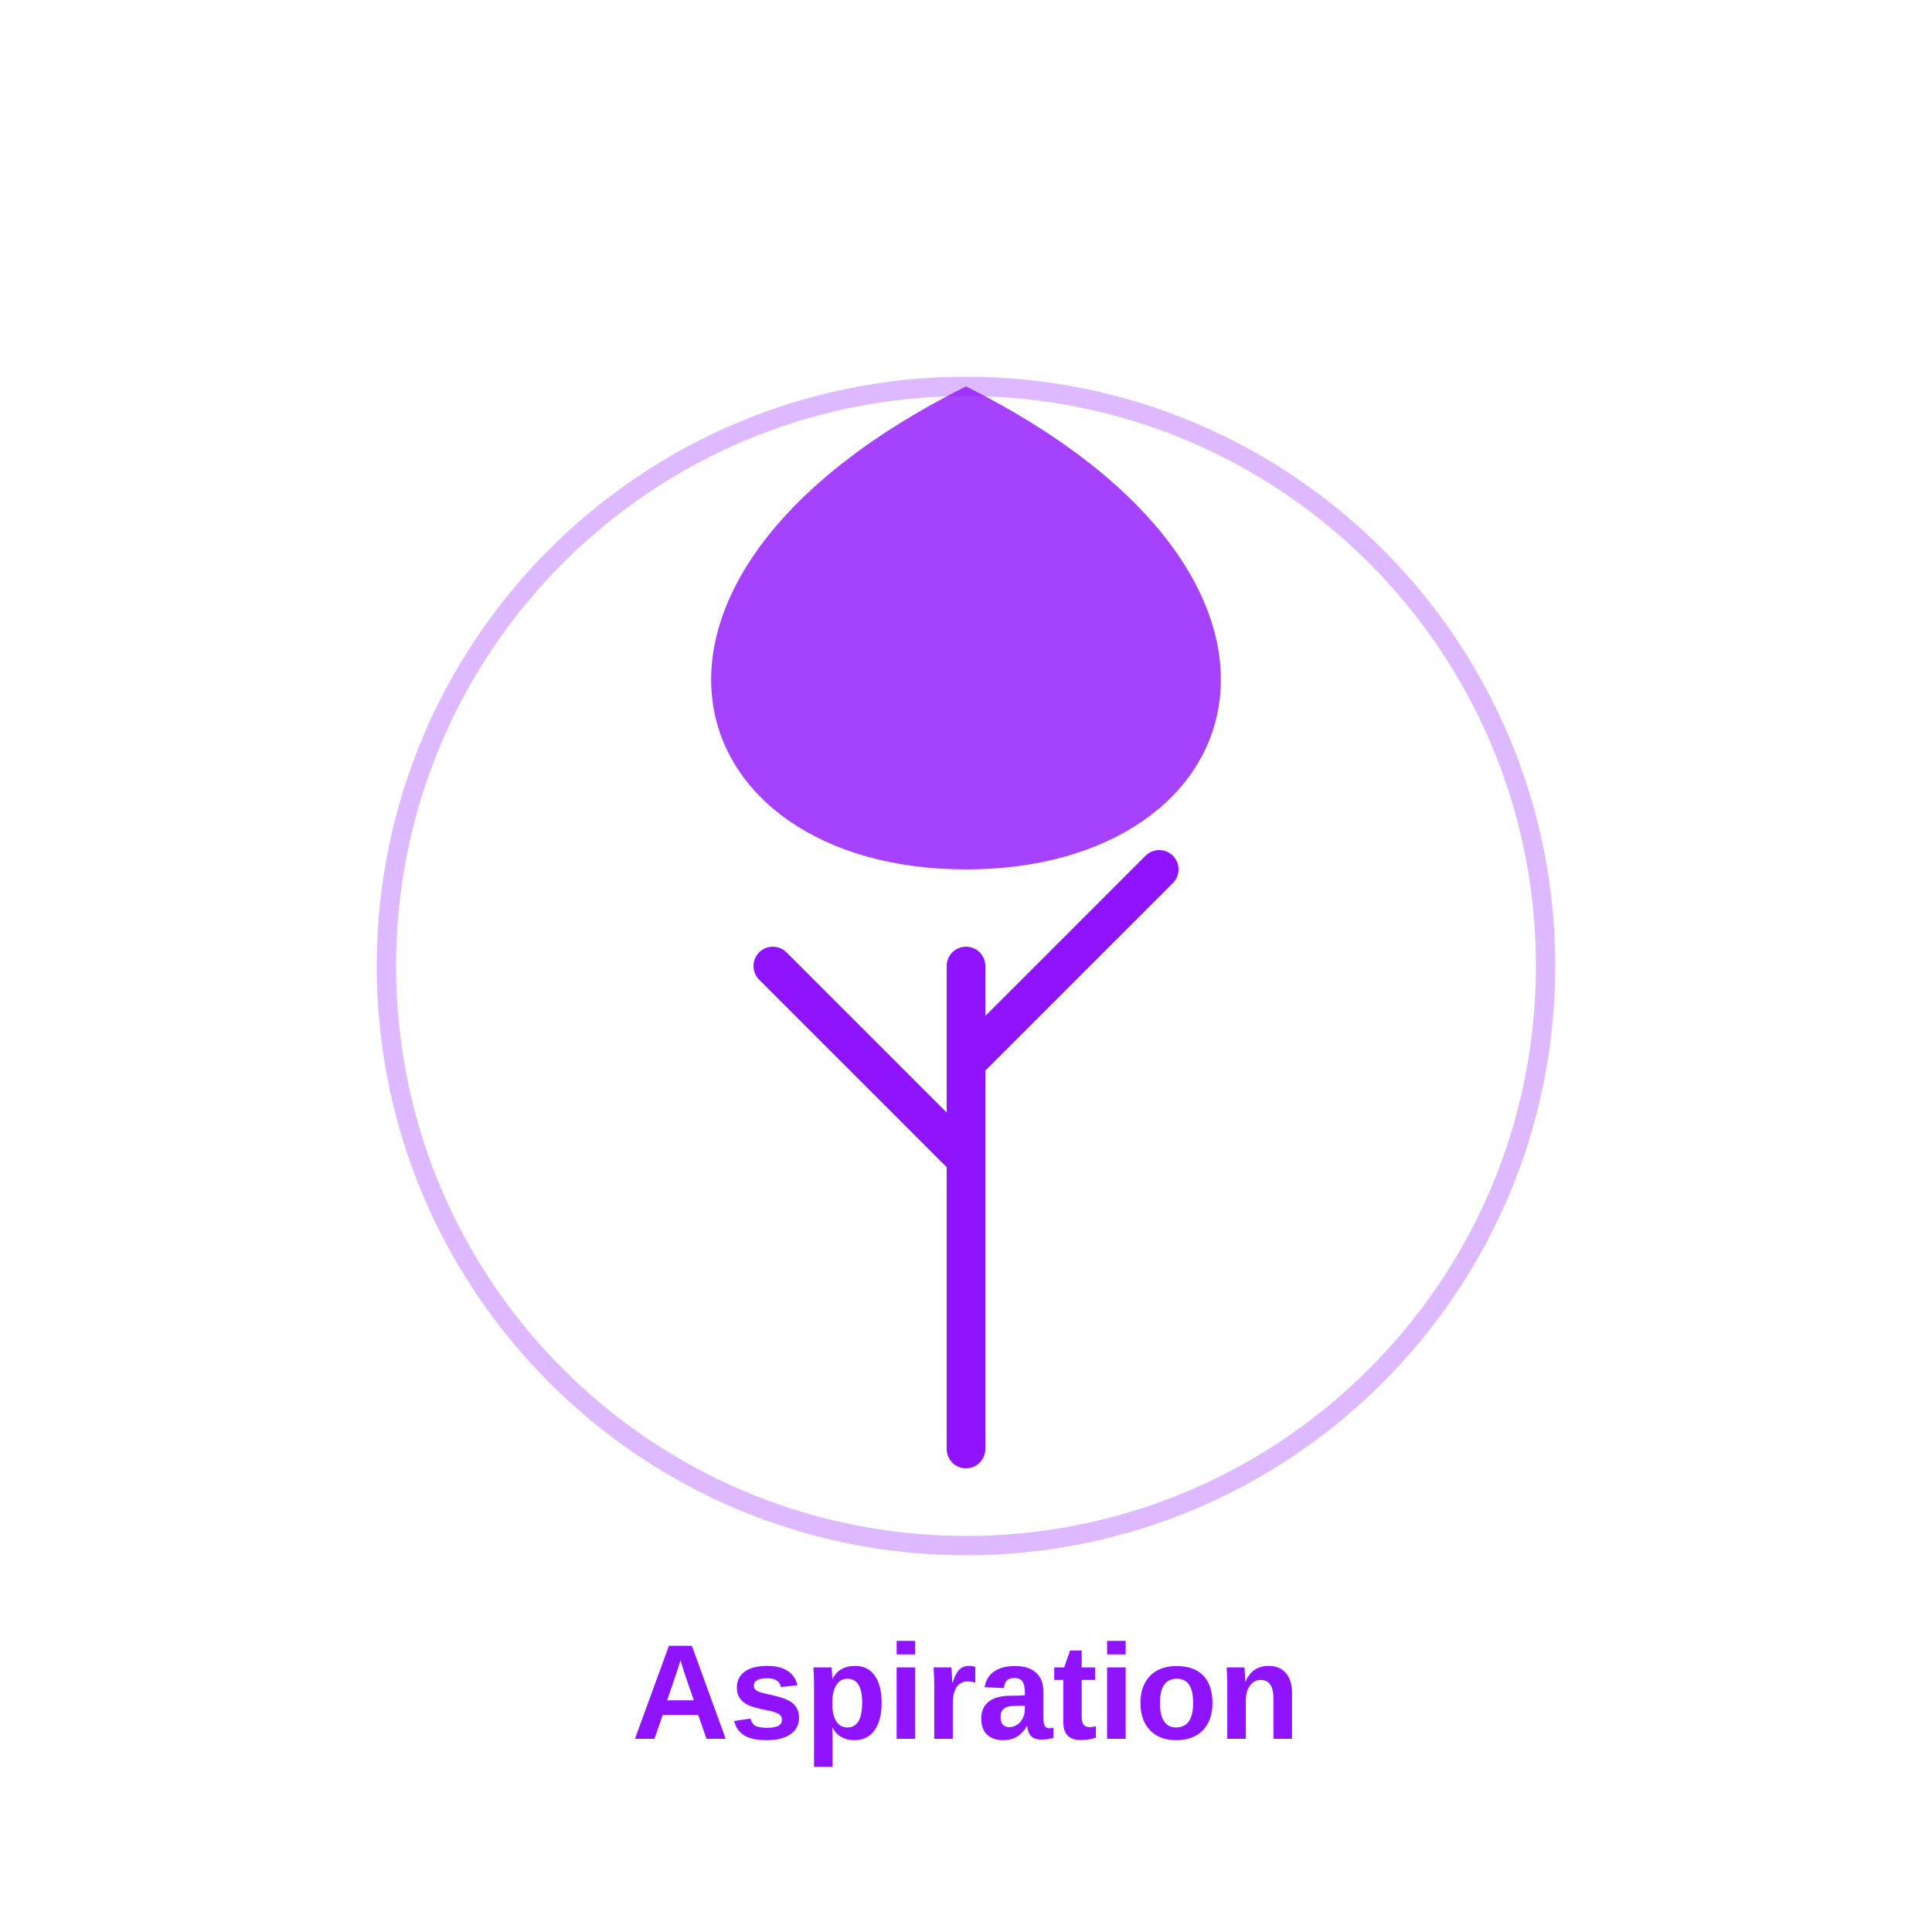
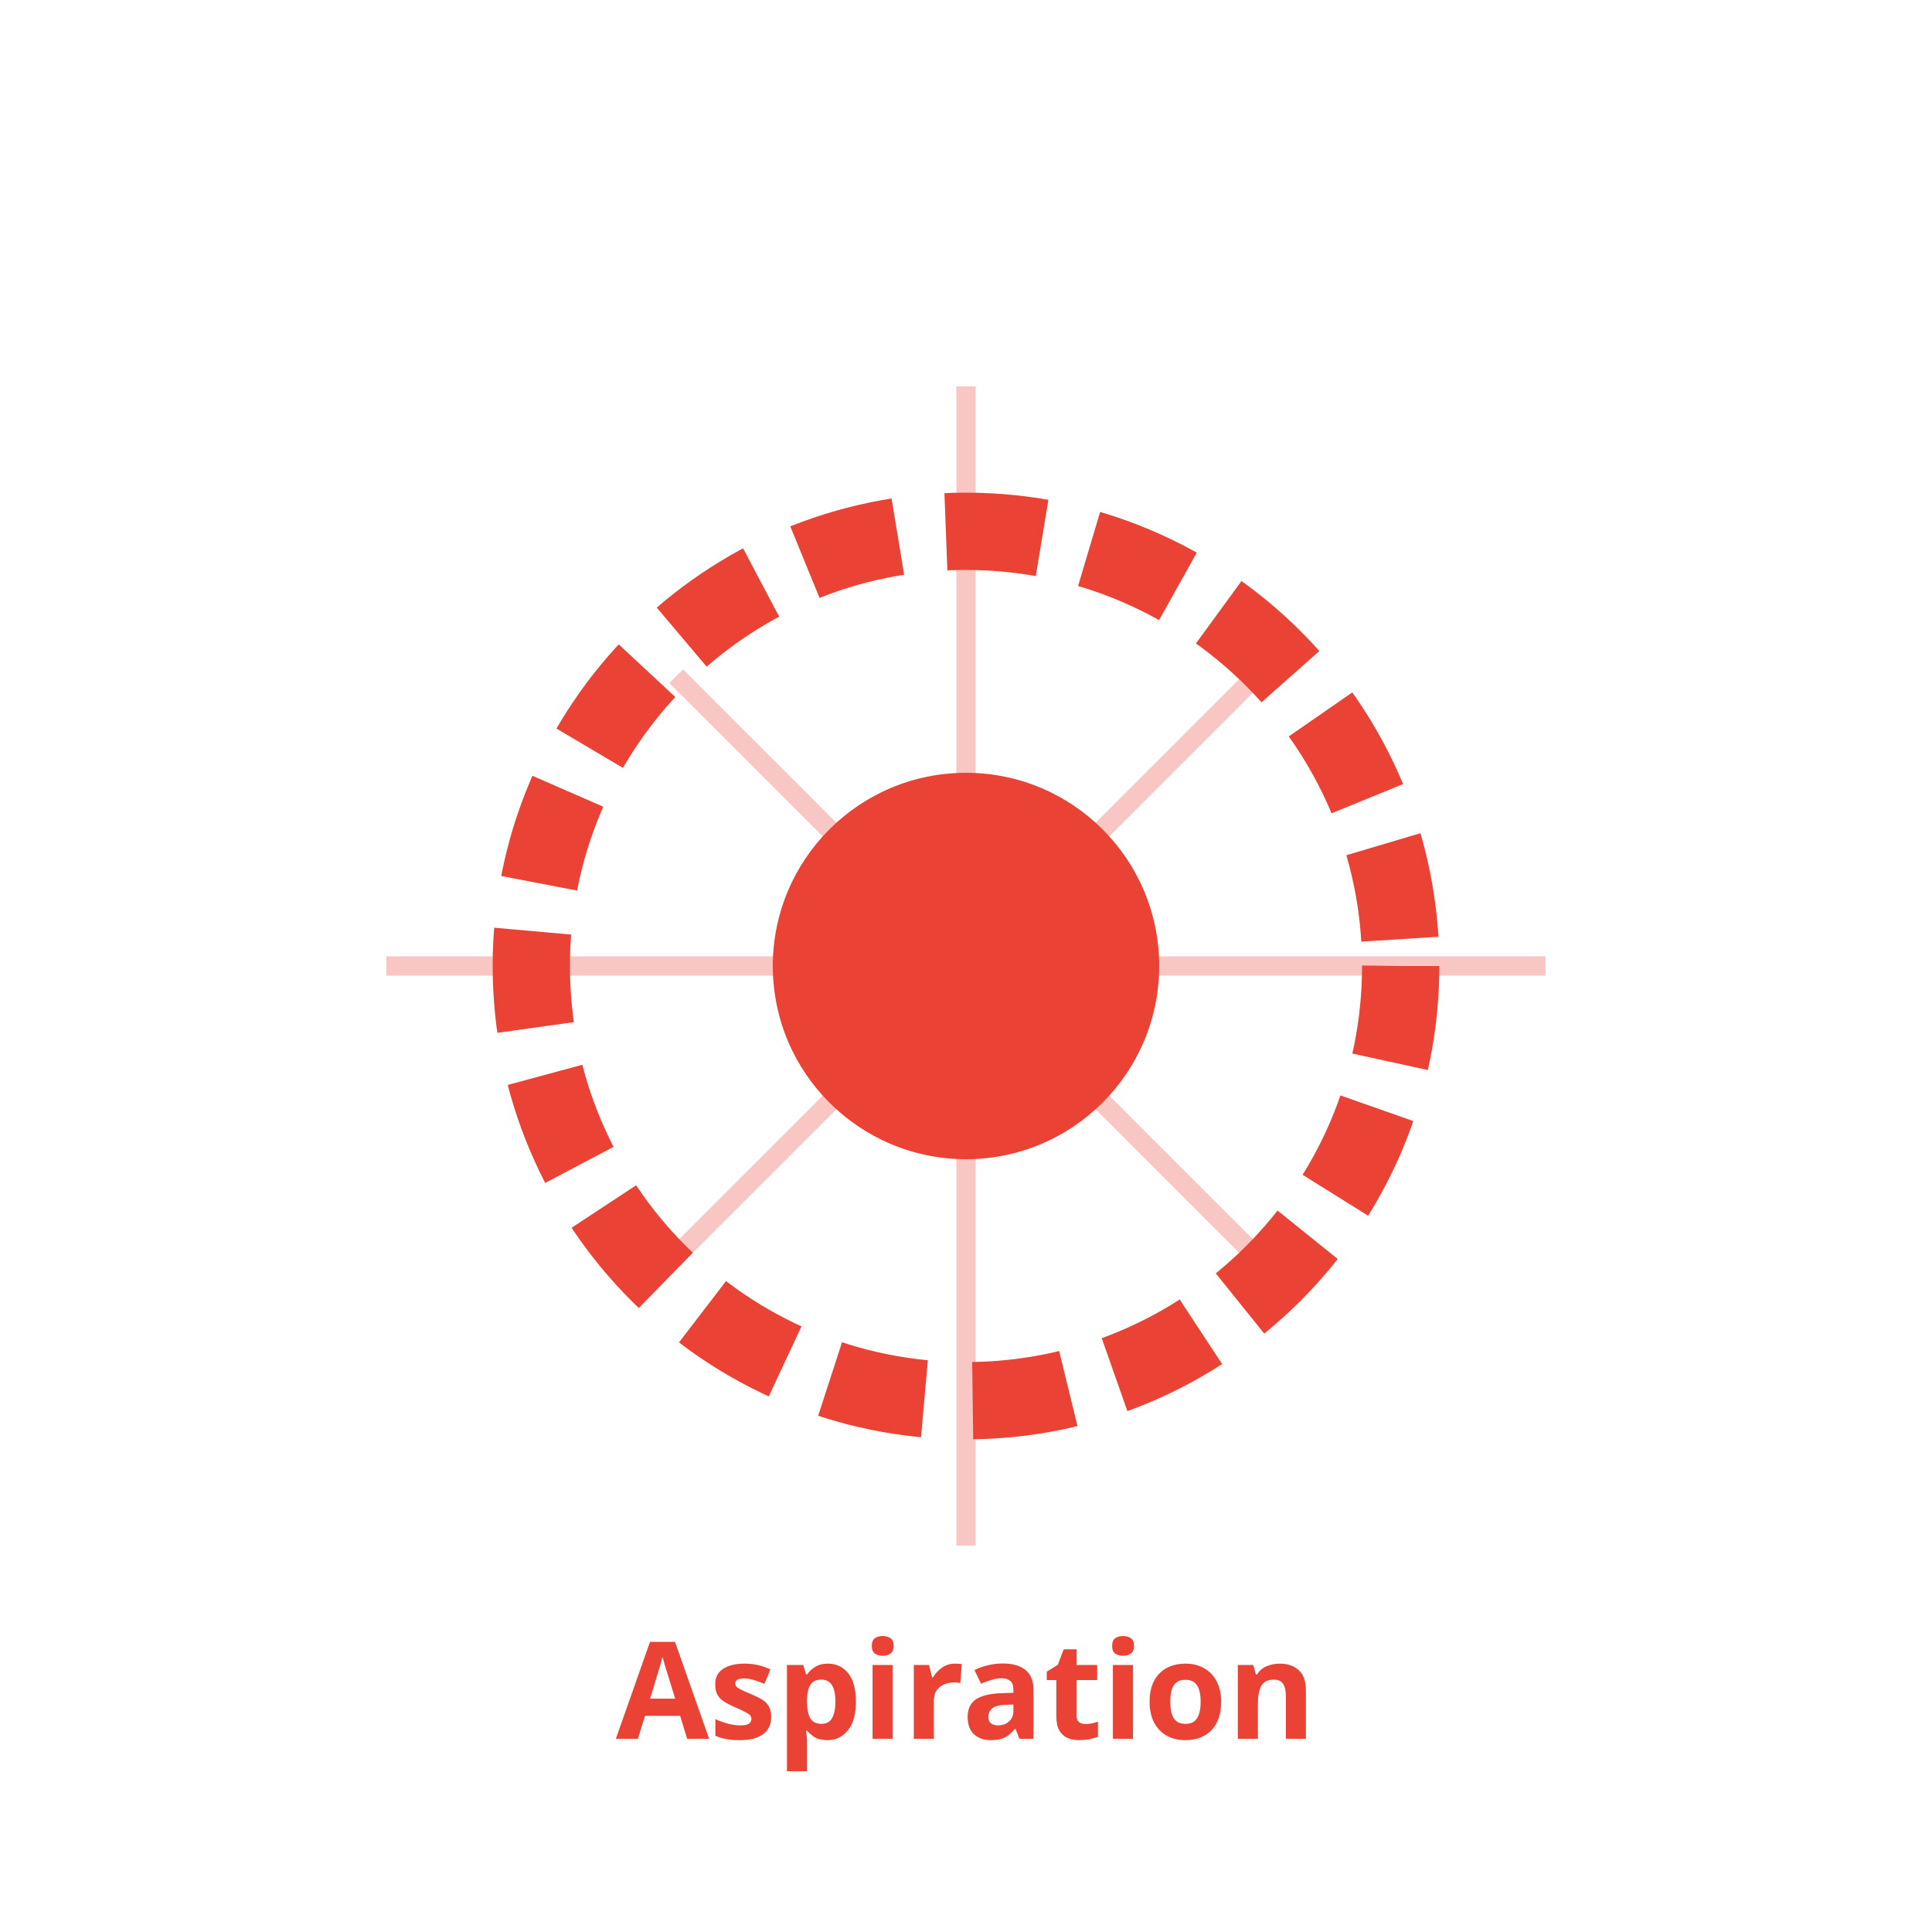
<svg xmlns="http://www.w3.org/2000/svg" id="logo-22" width="200" height="200" viewBox="0 0 200 200">
-   <path d="M100 150 V100 M100 120 L80 100 M100 110 L120 90" stroke="#9013FE" stroke-width="4" stroke-linecap="round" />
-   <path d="M100 90 C130 90 140 60 100 40 C60 60 70 90 100 90" fill="#9013FE" opacity="0.8" />
-   <circle cx="100" cy="100" r="60" fill="none" stroke="#9013FE" stroke-width="2" opacity="0.3" />
-   <text x="100" y="180" font-family="Arial" font-size="14" text-anchor="middle" font-weight="bold" fill="#9013FE">Aspiration</text>
+   <circle cx="100" cy="100" r="45" fill="none" stroke="#EA4335" stroke-width="8" stroke-dasharray="10 5" />
+   <circle cx="100" cy="100" r="20" fill="#EA4335" />
+   <path d="M100 40 V160 M40 100 H160" stroke="#EA4335" stroke-width="2" opacity="0.3" />
+   <path d="M70 70 L130 130 M130 70 L70 130" stroke="#EA4335" stroke-width="2" opacity="0.3" />
+   <text x="100" y="180" font-family="Verdana" font-size="14" text-anchor="middle" font-weight="bold" fill="#EA4335">Aspiration</text>
</svg>
